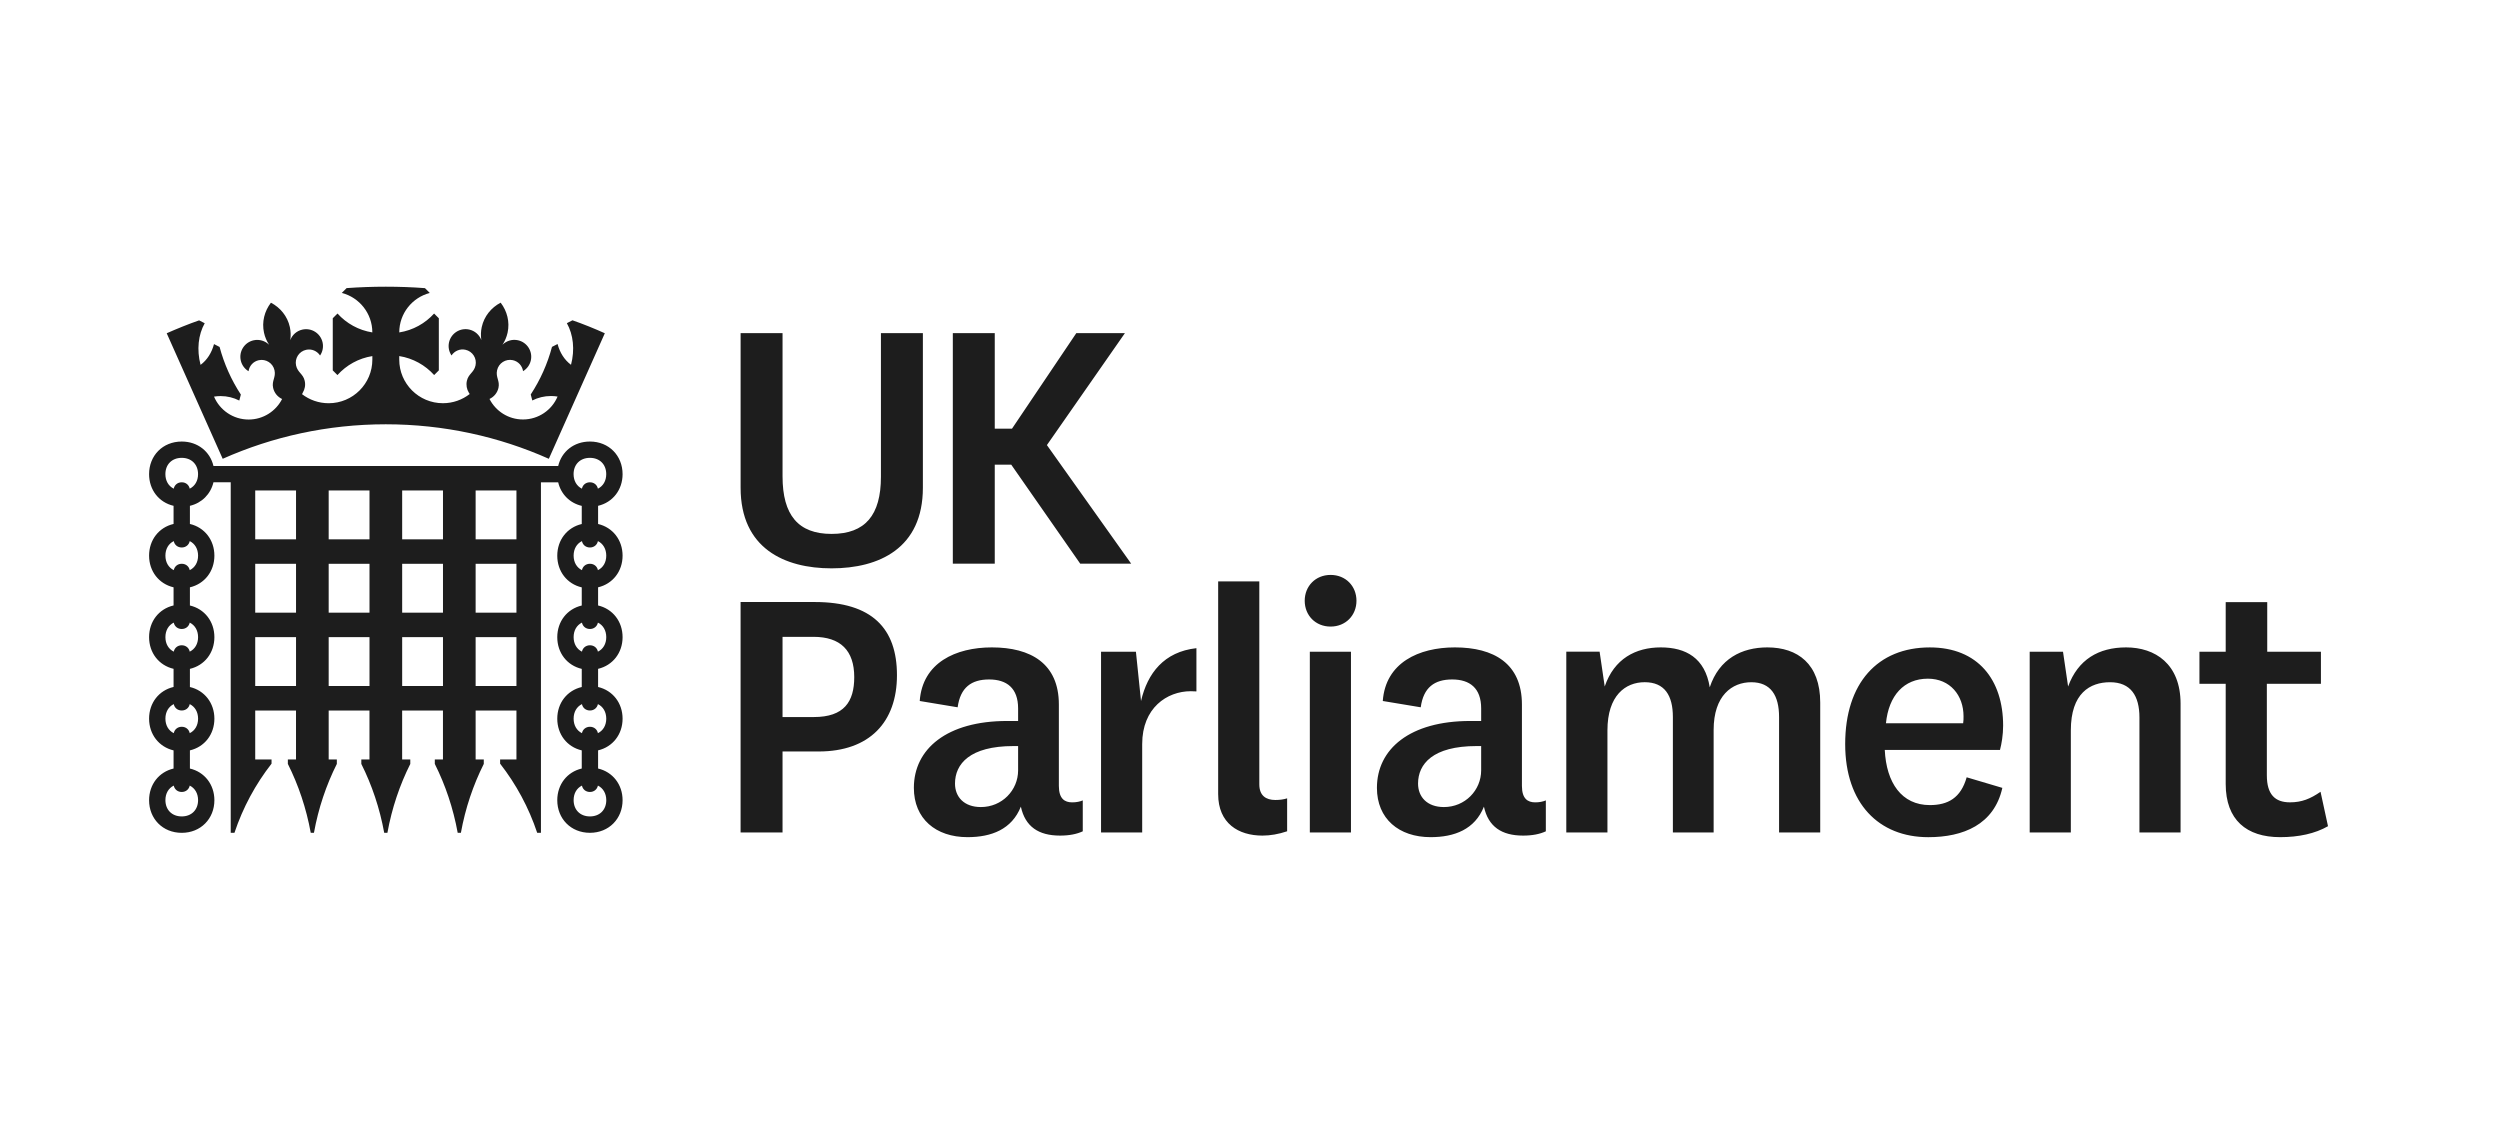
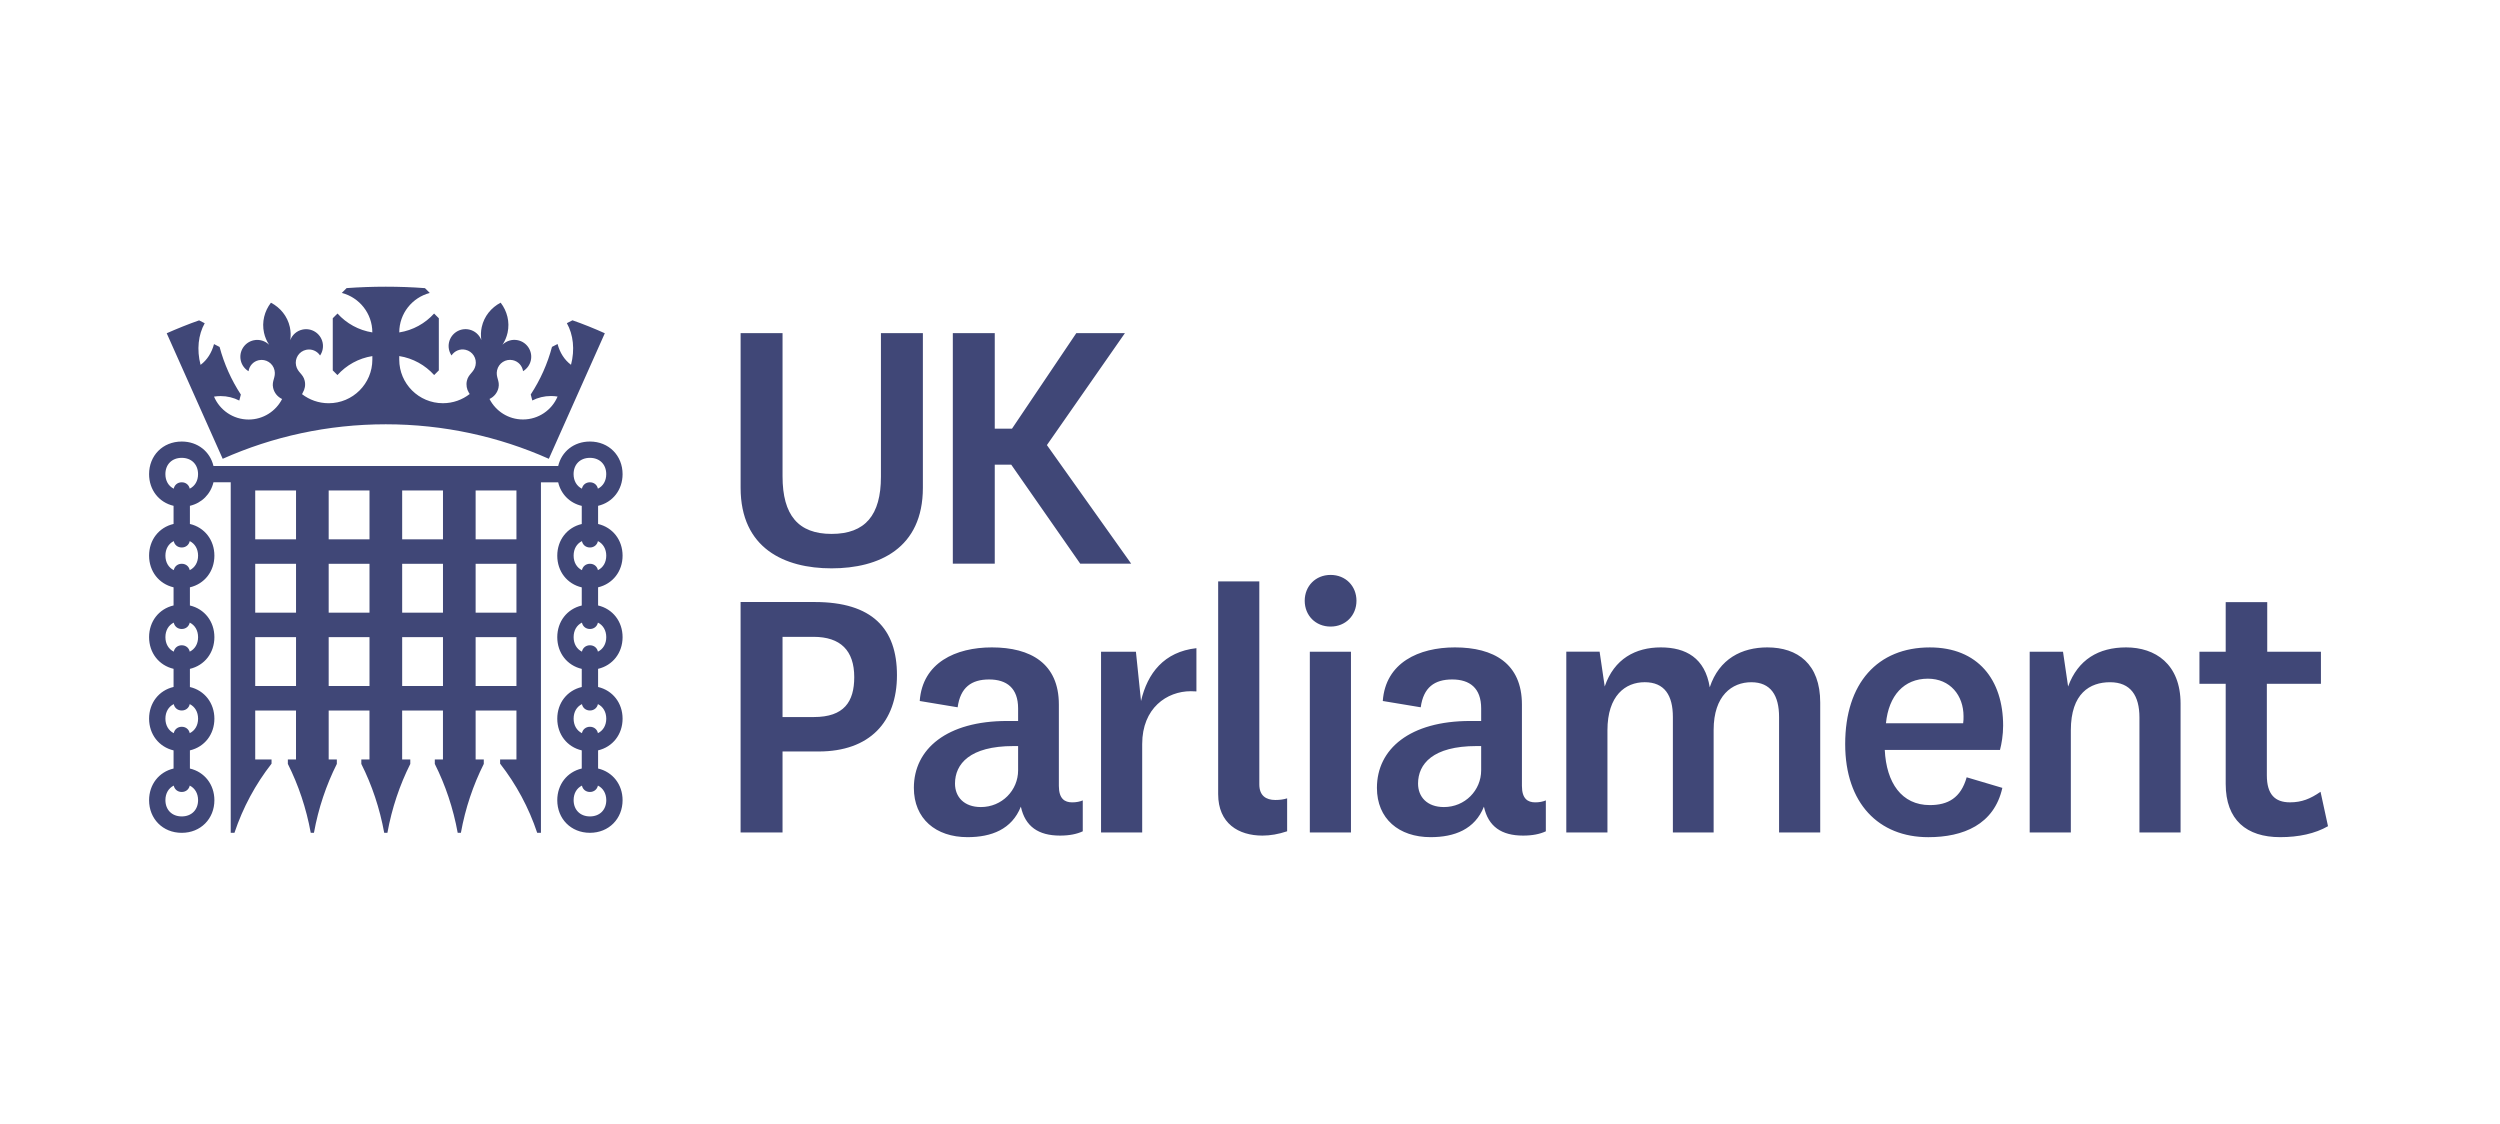
<svg xmlns="http://www.w3.org/2000/svg" width="218" height="98" viewBox="0 0 218 98" fill="none">
-   <path d="M80.475 29.051V42.53C80.475 47.82 76.646 49.56 72.511 49.56C68.408 49.56 64.581 47.818 64.581 42.53V29.051H68.238V41.54C68.238 44.918 69.606 46.557 72.511 46.557C75.452 46.557 76.817 44.918 76.817 41.574V29.051H80.475V29.051ZM98.639 49.152L91.29 38.811L98.092 29.051H93.853L88.247 37.378H86.743V29.051H83.086V49.152H86.743V40.517H88.179L94.195 49.152H98.639ZM68.237 72.591V65.529H71.381C75.823 65.529 78.215 62.97 78.215 58.876C78.215 54.816 76.063 52.496 71.038 52.496H64.579V72.591H68.237V72.591ZM68.237 55.532H70.936C73.294 55.532 74.49 56.726 74.49 59.046C74.49 61.194 73.601 62.526 70.97 62.526H68.237V55.532V55.532ZM92.333 61.434C92.333 57.852 89.871 56.453 86.489 56.453C83.344 56.453 80.439 57.782 80.2 61.127L83.507 61.676C83.744 59.94 84.71 59.249 86.249 59.249C87.787 59.249 88.779 60.001 88.779 61.775V62.87H87.817C82.573 62.87 79.689 65.302 79.689 68.701C79.689 71.395 81.601 73 84.371 73C86.455 73 88.232 72.318 89.019 70.339C89.396 72.079 90.556 72.864 92.437 72.864C93.257 72.864 93.906 72.729 94.417 72.49V69.795C94.178 69.897 93.87 69.966 93.495 69.966C92.846 69.966 92.333 69.659 92.333 68.533V61.434V61.434ZM88.779 67.175C88.779 68.915 87.374 70.375 85.532 70.375C84.063 70.375 83.276 69.488 83.276 68.328C83.276 66.616 84.567 65.057 88.37 65.057C88.504 65.057 88.639 65.053 88.779 65.057V67.175V67.175ZM117.804 56.829H114.217V72.591H117.804V56.829ZM154.113 56.453C151.891 56.453 149.91 57.441 149.09 59.933C148.68 57.373 147.005 56.453 144.819 56.453C142.631 56.453 140.752 57.441 139.931 59.865L139.486 56.827H136.581V72.59H140.169V63.684C140.169 60.646 141.74 59.488 143.416 59.488C145.159 59.488 145.875 60.648 145.875 62.526V72.591H149.429V63.652C149.429 60.65 151.035 59.49 152.71 59.49C154.419 59.49 155.135 60.65 155.135 62.528V72.593H158.723V61.266C158.727 57.888 156.746 56.453 154.113 56.453ZM171.494 67.78C170.981 69.588 169.855 70.204 168.282 70.204C165.822 70.204 164.488 68.258 164.352 65.392H174.399C174.535 64.88 174.673 64.096 174.673 63.277C174.673 59.285 172.486 56.455 168.282 56.455C163.735 56.455 160.9 59.56 160.9 64.882C160.9 70.068 163.839 73.002 168.146 73.002C171.188 73.002 173.888 71.91 174.605 68.703L171.494 67.78ZM164.454 63.072C164.694 60.65 166.025 59.181 168.11 59.181C170.059 59.181 171.22 60.648 171.22 62.456C171.22 62.661 171.221 62.867 171.187 63.07H164.454V63.072ZM179.894 56.829H176.989V72.591H180.577V63.686C180.577 60.445 182.252 59.49 183.995 59.49C185.806 59.49 186.559 60.684 186.559 62.56V72.591H190.146V61.366C190.146 57.886 187.924 56.453 185.397 56.453C183.005 56.453 181.194 57.511 180.339 59.865L179.894 56.829ZM202.351 69.043C201.463 69.657 200.712 69.964 199.686 69.964C198.388 69.964 197.669 69.283 197.669 67.61V59.626H202.385V56.829H197.703V52.504H194.081V56.829H191.791V59.626H194.081V68.36C194.081 71.497 195.892 73 198.833 73C200.438 73 201.874 72.693 203.002 72.045L202.351 69.043ZM99.497 61.129L99.052 56.829H96.011V72.591H99.599V64.88C99.599 61.741 101.751 60.274 103.838 60.274C104.008 60.274 104.17 60.281 104.328 60.292V56.52C101.501 56.839 100.061 58.699 99.497 61.129ZM111.213 69.759C110.393 69.759 109.812 69.384 109.812 68.394V50.696H106.224V69.247C106.224 71.806 108.001 72.864 110.085 72.864C110.768 72.864 111.479 72.742 112.238 72.488V69.616C111.96 69.706 111.613 69.759 111.213 69.759ZM132.712 61.434C132.712 57.852 130.251 56.453 126.868 56.453C123.724 56.453 120.819 57.782 120.579 61.127L123.888 61.676C124.124 59.94 125.091 59.249 126.629 59.249C128.166 59.249 129.158 60.001 129.158 61.775V62.87H128.196C122.952 62.87 120.068 65.302 120.068 68.701C120.068 71.395 121.983 73 124.75 73C126.834 73 128.611 72.318 129.398 70.339C129.775 72.079 130.935 72.864 132.816 72.864C133.637 72.864 134.286 72.729 134.797 72.49V69.795C134.557 69.897 134.25 69.966 133.874 69.966C133.225 69.966 132.712 69.659 132.712 68.533V61.434V61.434ZM129.157 67.175C129.157 68.915 127.751 70.375 125.91 70.375C124.441 70.375 123.654 69.488 123.654 68.328C123.654 66.616 124.944 65.057 128.747 65.057C128.881 65.057 129.017 65.053 129.157 65.057V67.175V67.175ZM113.771 52.385C113.771 53.66 114.709 54.637 116.027 54.637C117.34 54.637 118.284 53.662 118.284 52.385C118.284 51.11 117.346 50.133 116.027 50.133C114.715 50.133 113.771 51.11 113.771 52.385ZM49.918 27.93L49.431 28.181V28.183C49.992 29.177 50.139 30.491 49.792 31.811C49.216 31.384 48.816 30.744 48.62 29.998L48.133 30.248V30.25C47.941 30.975 47.688 31.693 47.373 32.399C47.06 33.101 46.694 33.764 46.287 34.388L46.281 34.403L46.417 34.922C46.904 34.672 47.456 34.533 48.041 34.533C48.239 34.533 48.431 34.55 48.62 34.58C48.124 35.755 46.96 36.578 45.602 36.578C44.329 36.578 43.225 35.851 42.684 34.789C43.069 34.61 43.368 34.261 43.467 33.817C43.602 33.196 43.208 32.906 43.346 32.284C43.482 31.663 44.099 31.271 44.719 31.407C45.202 31.512 45.545 31.906 45.611 32.367C45.945 32.165 46.198 31.834 46.289 31.424C46.464 30.631 45.96 29.845 45.166 29.67C44.661 29.559 44.159 29.723 43.816 30.06C44.023 29.749 44.176 29.397 44.261 29.013C44.468 28.068 44.219 27.124 43.657 26.392C42.839 26.821 42.216 27.574 42.008 28.518C41.924 28.902 41.916 29.286 41.973 29.655C41.803 29.205 41.416 28.847 40.911 28.736C40.117 28.561 39.33 29.064 39.154 29.857C39.064 30.267 39.154 30.674 39.373 30.996C39.628 30.606 40.105 30.392 40.586 30.499C41.209 30.634 41.601 31.25 41.465 31.87C41.328 32.491 40.848 32.589 40.711 33.211C40.63 33.578 40.701 33.941 40.882 34.239C40.882 34.239 40.913 34.284 40.958 34.359C40.313 34.86 39.503 35.16 38.623 35.16C36.519 35.16 34.814 33.457 34.814 31.358V31.049C36.016 31.239 37.079 31.84 37.858 32.704L38.266 32.297V27.753L37.853 27.341C37.076 28.2 36.014 28.798 34.816 28.988V28.985C34.816 27.331 35.946 25.944 37.477 25.546L37.057 25.126C35.932 25.041 34.793 25 33.642 25C32.494 25 31.354 25.041 30.226 25.122L29.806 25.542C31.337 25.942 32.467 27.329 32.467 28.983V28.987C31.269 28.797 30.207 28.2 29.43 27.339L29.017 27.751V32.299L29.425 32.706C30.204 31.841 31.267 31.241 32.469 31.051V31.359C32.469 33.459 30.764 35.162 28.661 35.162C27.785 35.162 26.982 34.866 26.338 34.373C26.376 34.291 26.401 34.243 26.401 34.243C26.582 33.945 26.654 33.58 26.572 33.214C26.437 32.593 25.956 32.495 25.818 31.874C25.682 31.252 26.074 30.638 26.697 30.503C27.18 30.397 27.657 30.61 27.91 31C28.129 30.678 28.219 30.269 28.129 29.86C27.953 29.068 27.169 28.565 26.372 28.74C25.867 28.851 25.48 29.209 25.31 29.659C25.367 29.29 25.359 28.906 25.275 28.521C25.067 27.576 24.445 26.825 23.626 26.395C23.064 27.128 22.815 28.071 23.022 29.017C23.107 29.401 23.26 29.753 23.467 30.064C23.124 29.727 22.622 29.563 22.117 29.674C21.323 29.849 20.819 30.633 20.994 31.427C21.085 31.838 21.338 32.169 21.672 32.371C21.738 31.909 22.081 31.516 22.564 31.41C23.186 31.275 23.801 31.666 23.937 32.288C24.075 32.909 23.679 33.199 23.816 33.821C23.915 34.267 24.214 34.615 24.601 34.794H24.599C24.058 35.855 22.954 36.583 21.681 36.583C20.325 36.583 19.159 35.758 18.663 34.585C18.852 34.555 19.046 34.538 19.242 34.538C19.827 34.538 20.379 34.679 20.866 34.928L21.002 34.408L20.994 34.393C20.587 33.77 20.223 33.107 19.91 32.405C19.595 31.698 19.342 30.981 19.149 30.256L19.148 30.254L18.661 30.004C18.465 30.749 18.065 31.39 17.489 31.817C17.142 30.497 17.29 29.183 17.85 28.188V28.186L17.363 27.936C16.514 28.226 15.367 28.691 14.537 29.06L19.419 40.007C23.764 38.073 28.576 36.998 33.639 36.998C38.702 36.998 43.514 38.073 47.858 40.007L52.74 29.06C51.914 28.683 50.767 28.22 49.918 27.93ZM52.153 51.214V52.797C53.428 53.095 54.289 54.191 54.289 55.56C54.289 56.929 53.428 58.023 52.153 58.323V59.906C53.428 60.204 54.289 61.3 54.289 62.669C54.289 64.038 53.428 65.132 52.153 65.432V67.015C53.428 67.313 54.289 68.409 54.289 69.778C54.289 71.388 53.098 72.621 51.442 72.621C49.778 72.621 48.594 71.388 48.594 69.778C48.594 68.409 49.45 67.313 50.729 67.015V65.433C49.45 65.136 48.594 64.04 48.594 62.671C48.594 61.302 49.45 60.206 50.729 59.908V58.326C49.45 58.029 48.594 56.933 48.594 55.564C48.594 54.195 49.45 53.099 50.729 52.801V51.219C49.45 50.922 48.594 49.826 48.594 48.457C48.594 47.088 49.45 45.992 50.729 45.694V44.112C49.68 43.869 48.916 43.088 48.675 42.062H47.17V72.62H46.843C46.109 70.418 45.008 68.384 43.61 66.592V66.224H45.034V61.961H41.475V66.224H42.186V66.614C41.263 68.452 40.579 70.473 40.19 72.62H39.911C39.52 70.473 38.837 68.452 37.915 66.614V66.224H38.626V61.961H35.067V66.224H35.778V66.614C34.855 68.452 34.171 70.473 33.782 72.62H33.503C33.112 70.473 32.429 68.452 31.507 66.614V66.224H32.218V61.961H28.661V66.224H29.372V66.614C28.449 68.452 27.765 70.473 27.376 72.62H27.097C26.706 70.473 26.023 68.452 25.101 66.614V66.224H25.812V61.961H22.255V66.224H23.679V66.592C22.281 68.384 21.179 70.418 20.445 72.62H20.119V42.056H18.614C18.37 43.082 17.605 43.862 16.56 44.107V45.69C17.835 45.988 18.695 47.084 18.695 48.453C18.695 49.822 17.835 50.916 16.56 51.215V52.799C17.835 53.097 18.695 54.193 18.695 55.562C18.695 56.931 17.835 58.025 16.56 58.325V59.908C17.835 60.206 18.695 61.302 18.695 62.671C18.695 64.04 17.835 65.134 16.56 65.433V67.017C17.835 67.315 18.695 68.411 18.695 69.78C18.695 71.39 17.505 72.623 15.848 72.623C14.185 72.623 13 71.39 13 69.78C13 68.411 13.856 67.315 15.135 67.017V65.435C13.856 65.13 13 64.034 13 62.665C13 61.296 13.856 60.2 15.135 59.903V58.321C13.856 58.023 13 56.927 13 55.558C13 54.189 13.856 53.093 15.135 52.795V51.214C13.856 50.916 13 49.82 13 48.451C13 47.082 13.856 45.986 15.135 45.688V44.107C13.856 43.811 13 42.715 13 41.346C13 39.736 14.183 38.502 15.848 38.502C17.252 38.502 18.32 39.386 18.614 40.634H48.675C48.967 39.386 50.033 38.502 51.442 38.502C53.098 38.502 54.289 39.736 54.289 41.346C54.289 42.715 53.428 43.809 52.153 44.108V45.692C53.428 45.99 54.289 47.086 54.289 48.455C54.289 49.82 53.428 50.916 52.153 51.214ZM16.544 68.503C16.479 68.827 16.207 69.06 15.848 69.06C15.486 69.06 15.216 68.829 15.152 68.503C14.7 68.727 14.424 69.181 14.424 69.77C14.424 70.62 14.996 71.192 15.848 71.192C16.699 71.192 17.273 70.622 17.273 69.77C17.271 69.183 16.995 68.727 16.544 68.503ZM16.544 61.398C16.479 61.722 16.207 61.955 15.848 61.955C15.486 61.955 15.216 61.724 15.152 61.398C14.7 61.622 14.424 62.076 14.424 62.665C14.424 63.255 14.7 63.709 15.152 63.933C15.216 63.609 15.488 63.375 15.848 63.375C16.209 63.375 16.48 63.607 16.544 63.933C16.997 63.709 17.273 63.255 17.273 62.665C17.271 62.076 16.995 61.622 16.544 61.398ZM16.544 54.291C16.479 54.615 16.207 54.848 15.848 54.848C15.486 54.848 15.216 54.617 15.152 54.291C14.7 54.515 14.424 54.969 14.424 55.558C14.424 56.148 14.7 56.601 15.152 56.825C15.216 56.502 15.488 56.268 15.848 56.268C16.209 56.268 16.48 56.5 16.544 56.825C16.997 56.601 17.273 56.148 17.273 55.558C17.271 54.969 16.995 54.515 16.544 54.291ZM17.271 41.346C17.271 40.497 16.699 39.924 15.847 39.924C14.996 39.924 14.422 40.495 14.422 41.346C14.422 41.935 14.698 42.389 15.15 42.613C15.215 42.289 15.486 42.056 15.847 42.056C16.207 42.056 16.479 42.288 16.543 42.613C16.995 42.389 17.271 41.933 17.271 41.346ZM25.814 55.558H22.255V59.822H25.814V55.558ZM25.814 49.163H22.255V53.426H25.814V49.163ZM25.814 42.766H22.255V47.029H25.814V42.766ZM32.22 55.558H28.661V59.822H32.22V55.558ZM32.22 49.163H28.661V53.426H32.22V49.163ZM32.22 42.766H28.661V47.029H32.22V42.766ZM38.628 55.558H35.069V59.822H38.628V55.558ZM38.628 49.163H35.069V53.426H38.628V49.163ZM38.628 42.766H35.069V47.029H38.628V42.766ZM45.034 55.558H41.475V59.822H45.034V55.558ZM45.034 49.163H41.475V53.426H45.034V49.163ZM45.034 42.766H41.475V47.029H45.034V42.766ZM50.744 42.613C50.808 42.289 51.08 42.056 51.44 42.056C51.801 42.056 52.072 42.288 52.136 42.613C52.589 42.389 52.864 41.935 52.864 41.346C52.864 40.497 52.293 39.924 51.44 39.924C50.59 39.924 50.016 40.495 50.016 41.346C50.018 41.933 50.291 42.389 50.744 42.613ZM52.138 68.503C52.072 68.827 51.801 69.06 51.442 69.06C51.08 69.06 50.81 68.829 50.746 68.503C50.293 68.727 50.02 69.181 50.02 69.77C50.02 70.62 50.591 71.192 51.444 71.192C52.295 71.192 52.868 70.622 52.868 69.77C52.864 69.183 52.589 68.727 52.138 68.503ZM52.138 61.398C52.072 61.722 51.801 61.955 51.442 61.955C51.08 61.955 50.81 61.724 50.746 61.398C50.293 61.622 50.02 62.076 50.02 62.665C50.02 63.255 50.295 63.709 50.746 63.933C50.81 63.609 51.082 63.375 51.442 63.375C51.803 63.375 52.074 63.607 52.138 63.933C52.591 63.709 52.866 63.255 52.866 62.665C52.864 62.076 52.589 61.622 52.138 61.398ZM52.138 54.291C52.072 54.615 51.801 54.848 51.442 54.848C51.08 54.848 50.81 54.617 50.746 54.291C50.293 54.515 50.02 54.969 50.02 55.558C50.02 56.148 50.295 56.601 50.746 56.825C50.81 56.502 51.082 56.268 51.442 56.268C51.803 56.268 52.074 56.5 52.138 56.825C52.591 56.601 52.866 56.148 52.866 55.558C52.864 54.969 52.589 54.515 52.138 54.291ZM16.544 47.184C16.479 47.508 16.207 47.741 15.848 47.741C15.486 47.741 15.216 47.51 15.152 47.184C14.7 47.408 14.424 47.862 14.424 48.451C14.424 49.041 14.7 49.494 15.152 49.718C15.216 49.395 15.488 49.161 15.848 49.161C16.209 49.161 16.48 49.393 16.544 49.718C16.997 49.494 17.273 49.041 17.273 48.451C17.271 47.864 16.995 47.408 16.544 47.184ZM52.138 47.184C52.072 47.508 51.801 47.741 51.442 47.741C51.08 47.741 50.81 47.51 50.746 47.184C50.293 47.408 50.02 47.862 50.02 48.451C50.02 49.041 50.295 49.494 50.746 49.718C50.81 49.395 51.082 49.161 51.442 49.161C51.803 49.161 52.074 49.393 52.138 49.718C52.591 49.494 52.866 49.041 52.866 48.451C52.864 47.864 52.589 47.408 52.138 47.184Z" fill="#1D1D1D" />
+   <path d="M80.475 29.051V42.53C80.475 47.82 76.646 49.56 72.511 49.56C68.408 49.56 64.581 47.818 64.581 42.53V29.051H68.238V41.54C68.238 44.918 69.606 46.557 72.511 46.557C75.452 46.557 76.817 44.918 76.817 41.574V29.051H80.475V29.051ZM98.639 49.152L91.29 38.811L98.092 29.051H93.853L88.247 37.378H86.743V29.051H83.086V49.152H86.743V40.517H88.179L94.195 49.152H98.639ZM68.237 72.591V65.529H71.381C75.823 65.529 78.215 62.97 78.215 58.876C78.215 54.816 76.063 52.496 71.038 52.496H64.579V72.591H68.237V72.591ZM68.237 55.532H70.936C73.294 55.532 74.49 56.726 74.49 59.046C74.49 61.194 73.601 62.526 70.97 62.526H68.237V55.532V55.532ZM92.333 61.434C92.333 57.852 89.871 56.453 86.489 56.453C83.344 56.453 80.439 57.782 80.2 61.127L83.507 61.676C83.744 59.94 84.71 59.249 86.249 59.249C87.787 59.249 88.779 60.001 88.779 61.775V62.87H87.817C82.573 62.87 79.689 65.302 79.689 68.701C79.689 71.395 81.601 73 84.371 73C86.455 73 88.232 72.318 89.019 70.339C89.396 72.079 90.556 72.864 92.437 72.864C93.257 72.864 93.906 72.729 94.417 72.49V69.795C94.178 69.897 93.87 69.966 93.495 69.966C92.846 69.966 92.333 69.659 92.333 68.533V61.434V61.434ZM88.779 67.175C88.779 68.915 87.374 70.375 85.532 70.375C84.063 70.375 83.276 69.488 83.276 68.328C83.276 66.616 84.567 65.057 88.37 65.057C88.504 65.057 88.639 65.053 88.779 65.057V67.175V67.175ZM117.804 56.829H114.217V72.591H117.804V56.829ZM154.113 56.453C151.891 56.453 149.91 57.441 149.09 59.933C148.68 57.373 147.005 56.453 144.819 56.453C142.631 56.453 140.752 57.441 139.931 59.865L139.486 56.827H136.581V72.59H140.169V63.684C140.169 60.646 141.74 59.488 143.416 59.488C145.159 59.488 145.875 60.648 145.875 62.526V72.591H149.429V63.652C149.429 60.65 151.035 59.49 152.71 59.49C154.419 59.49 155.135 60.65 155.135 62.528V72.593H158.723V61.266C158.727 57.888 156.746 56.453 154.113 56.453ZM171.494 67.78C170.981 69.588 169.855 70.204 168.282 70.204C165.822 70.204 164.488 68.258 164.352 65.392H174.399C174.535 64.88 174.673 64.096 174.673 63.277C174.673 59.285 172.486 56.455 168.282 56.455C163.735 56.455 160.9 59.56 160.9 64.882C160.9 70.068 163.839 73.002 168.146 73.002C171.188 73.002 173.888 71.91 174.605 68.703L171.494 67.78ZM164.454 63.072C164.694 60.65 166.025 59.181 168.11 59.181C170.059 59.181 171.22 60.648 171.22 62.456C171.22 62.661 171.221 62.867 171.187 63.07H164.454V63.072ZM179.894 56.829H176.989V72.591H180.577V63.686C180.577 60.445 182.252 59.49 183.995 59.49C185.806 59.49 186.559 60.684 186.559 62.56V72.591H190.146V61.366C190.146 57.886 187.924 56.453 185.397 56.453C183.005 56.453 181.194 57.511 180.339 59.865L179.894 56.829ZM202.351 69.043C201.463 69.657 200.712 69.964 199.686 69.964C198.388 69.964 197.669 69.283 197.669 67.61V59.626H202.385V56.829H197.703V52.504H194.081V56.829H191.791V59.626H194.081V68.36C194.081 71.497 195.892 73 198.833 73C200.438 73 201.874 72.693 203.002 72.045L202.351 69.043ZM99.497 61.129L99.052 56.829H96.011V72.591H99.599V64.88C99.599 61.741 101.751 60.274 103.838 60.274C104.008 60.274 104.17 60.281 104.328 60.292V56.52C101.501 56.839 100.061 58.699 99.497 61.129ZM111.213 69.759C110.393 69.759 109.812 69.384 109.812 68.394V50.696H106.224V69.247C106.224 71.806 108.001 72.864 110.085 72.864C110.768 72.864 111.479 72.742 112.238 72.488V69.616C111.96 69.706 111.613 69.759 111.213 69.759ZM132.712 61.434C132.712 57.852 130.251 56.453 126.868 56.453C123.724 56.453 120.819 57.782 120.579 61.127L123.888 61.676C124.124 59.94 125.091 59.249 126.629 59.249C128.166 59.249 129.158 60.001 129.158 61.775V62.87H128.196C122.952 62.87 120.068 65.302 120.068 68.701C120.068 71.395 121.983 73 124.75 73C126.834 73 128.611 72.318 129.398 70.339C129.775 72.079 130.935 72.864 132.816 72.864C133.637 72.864 134.286 72.729 134.797 72.49V69.795C134.557 69.897 134.25 69.966 133.874 69.966C133.225 69.966 132.712 69.659 132.712 68.533V61.434V61.434ZM129.157 67.175C129.157 68.915 127.751 70.375 125.91 70.375C124.441 70.375 123.654 69.488 123.654 68.328C123.654 66.616 124.944 65.057 128.747 65.057C128.881 65.057 129.017 65.053 129.157 65.057V67.175V67.175ZM113.771 52.385C113.771 53.66 114.709 54.637 116.027 54.637C117.34 54.637 118.284 53.662 118.284 52.385C118.284 51.11 117.346 50.133 116.027 50.133C114.715 50.133 113.771 51.11 113.771 52.385ZM49.918 27.93L49.431 28.181V28.183C49.992 29.177 50.139 30.491 49.792 31.811C49.216 31.384 48.816 30.744 48.62 29.998L48.133 30.248V30.25C47.941 30.975 47.688 31.693 47.373 32.399C47.06 33.101 46.694 33.764 46.287 34.388L46.281 34.403L46.417 34.922C46.904 34.672 47.456 34.533 48.041 34.533C48.239 34.533 48.431 34.55 48.62 34.58C48.124 35.755 46.96 36.578 45.602 36.578C44.329 36.578 43.225 35.851 42.684 34.789C43.069 34.61 43.368 34.261 43.467 33.817C43.602 33.196 43.208 32.906 43.346 32.284C43.482 31.663 44.099 31.271 44.719 31.407C45.202 31.512 45.545 31.906 45.611 32.367C45.945 32.165 46.198 31.834 46.289 31.424C46.464 30.631 45.96 29.845 45.166 29.67C44.661 29.559 44.159 29.723 43.816 30.06C44.023 29.749 44.176 29.397 44.261 29.013C44.468 28.068 44.219 27.124 43.657 26.392C42.839 26.821 42.216 27.574 42.008 28.518C41.924 28.902 41.916 29.286 41.973 29.655C41.803 29.205 41.416 28.847 40.911 28.736C40.117 28.561 39.33 29.064 39.154 29.857C39.064 30.267 39.154 30.674 39.373 30.996C39.628 30.606 40.105 30.392 40.586 30.499C41.209 30.634 41.601 31.25 41.465 31.87C41.328 32.491 40.848 32.589 40.711 33.211C40.63 33.578 40.701 33.941 40.882 34.239C40.882 34.239 40.913 34.284 40.958 34.359C40.313 34.86 39.503 35.16 38.623 35.16C36.519 35.16 34.814 33.457 34.814 31.358V31.049C36.016 31.239 37.079 31.84 37.858 32.704L38.266 32.297V27.753L37.853 27.341C37.076 28.2 36.014 28.798 34.816 28.988V28.985C34.816 27.331 35.946 25.944 37.477 25.546L37.057 25.126C35.932 25.041 34.793 25 33.642 25C32.494 25 31.354 25.041 30.226 25.122L29.806 25.542C31.337 25.942 32.467 27.329 32.467 28.983V28.987C31.269 28.797 30.207 28.2 29.43 27.339L29.017 27.751V32.299L29.425 32.706C30.204 31.841 31.267 31.241 32.469 31.051V31.359C32.469 33.459 30.764 35.162 28.661 35.162C27.785 35.162 26.982 34.866 26.338 34.373C26.376 34.291 26.401 34.243 26.401 34.243C26.582 33.945 26.654 33.58 26.572 33.214C26.437 32.593 25.956 32.495 25.818 31.874C25.682 31.252 26.074 30.638 26.697 30.503C27.18 30.397 27.657 30.61 27.91 31C28.129 30.678 28.219 30.269 28.129 29.86C27.953 29.068 27.169 28.565 26.372 28.74C25.867 28.851 25.48 29.209 25.31 29.659C25.367 29.29 25.359 28.906 25.275 28.521C25.067 27.576 24.445 26.825 23.626 26.395C23.064 27.128 22.815 28.071 23.022 29.017C23.107 29.401 23.26 29.753 23.467 30.064C23.124 29.727 22.622 29.563 22.117 29.674C21.323 29.849 20.819 30.633 20.994 31.427C21.085 31.838 21.338 32.169 21.672 32.371C21.738 31.909 22.081 31.516 22.564 31.41C23.186 31.275 23.801 31.666 23.937 32.288C24.075 32.909 23.679 33.199 23.816 33.821C23.915 34.267 24.214 34.615 24.601 34.794H24.599C24.058 35.855 22.954 36.583 21.681 36.583C20.325 36.583 19.159 35.758 18.663 34.585C18.852 34.555 19.046 34.538 19.242 34.538C19.827 34.538 20.379 34.679 20.866 34.928L21.002 34.408L20.994 34.393C20.587 33.77 20.223 33.107 19.91 32.405C19.595 31.698 19.342 30.981 19.149 30.256L19.148 30.254L18.661 30.004C18.465 30.749 18.065 31.39 17.489 31.817C17.142 30.497 17.29 29.183 17.85 28.188V28.186L17.363 27.936C16.514 28.226 15.367 28.691 14.537 29.06L19.419 40.007C23.764 38.073 28.576 36.998 33.639 36.998C38.702 36.998 43.514 38.073 47.858 40.007L52.74 29.06C51.914 28.683 50.767 28.22 49.918 27.93ZM52.153 51.214V52.797C53.428 53.095 54.289 54.191 54.289 55.56C54.289 56.929 53.428 58.023 52.153 58.323V59.906C53.428 60.204 54.289 61.3 54.289 62.669C54.289 64.038 53.428 65.132 52.153 65.432V67.015C53.428 67.313 54.289 68.409 54.289 69.778C54.289 71.388 53.098 72.621 51.442 72.621C49.778 72.621 48.594 71.388 48.594 69.778C48.594 68.409 49.45 67.313 50.729 67.015V65.433C49.45 65.136 48.594 64.04 48.594 62.671C48.594 61.302 49.45 60.206 50.729 59.908V58.326C49.45 58.029 48.594 56.933 48.594 55.564C48.594 54.195 49.45 53.099 50.729 52.801V51.219C49.45 50.922 48.594 49.826 48.594 48.457C48.594 47.088 49.45 45.992 50.729 45.694V44.112C49.68 43.869 48.916 43.088 48.675 42.062H47.17V72.62H46.843C46.109 70.418 45.008 68.384 43.61 66.592V66.224H45.034V61.961H41.475V66.224H42.186V66.614C41.263 68.452 40.579 70.473 40.19 72.62H39.911C39.52 70.473 38.837 68.452 37.915 66.614V66.224H38.626V61.961H35.067V66.224H35.778V66.614C34.855 68.452 34.171 70.473 33.782 72.62H33.503C33.112 70.473 32.429 68.452 31.507 66.614V66.224H32.218V61.961H28.661V66.224H29.372V66.614C28.449 68.452 27.765 70.473 27.376 72.62H27.097C26.706 70.473 26.023 68.452 25.101 66.614V66.224H25.812V61.961H22.255V66.224H23.679V66.592C22.281 68.384 21.179 70.418 20.445 72.62H20.119V42.056H18.614C18.37 43.082 17.605 43.862 16.56 44.107V45.69C17.835 45.988 18.695 47.084 18.695 48.453C18.695 49.822 17.835 50.916 16.56 51.215V52.799C17.835 53.097 18.695 54.193 18.695 55.562C18.695 56.931 17.835 58.025 16.56 58.325V59.908C17.835 60.206 18.695 61.302 18.695 62.671C18.695 64.04 17.835 65.134 16.56 65.433V67.017C17.835 67.315 18.695 68.411 18.695 69.78C18.695 71.39 17.505 72.623 15.848 72.623C14.185 72.623 13 71.39 13 69.78C13 68.411 13.856 67.315 15.135 67.017V65.435C13.856 65.13 13 64.034 13 62.665C13 61.296 13.856 60.2 15.135 59.903V58.321C13.856 58.023 13 56.927 13 55.558C13 54.189 13.856 53.093 15.135 52.795V51.214C13.856 50.916 13 49.82 13 48.451C13 47.082 13.856 45.986 15.135 45.688V44.107C13.856 43.811 13 42.715 13 41.346C13 39.736 14.183 38.502 15.848 38.502C17.252 38.502 18.32 39.386 18.614 40.634H48.675C48.967 39.386 50.033 38.502 51.442 38.502C53.098 38.502 54.289 39.736 54.289 41.346C54.289 42.715 53.428 43.809 52.153 44.108V45.692C53.428 45.99 54.289 47.086 54.289 48.455C54.289 49.82 53.428 50.916 52.153 51.214ZM16.544 68.503C16.479 68.827 16.207 69.06 15.848 69.06C15.486 69.06 15.216 68.829 15.152 68.503C14.7 68.727 14.424 69.181 14.424 69.77C14.424 70.62 14.996 71.192 15.848 71.192C16.699 71.192 17.273 70.622 17.273 69.77C17.271 69.183 16.995 68.727 16.544 68.503ZM16.544 61.398C16.479 61.722 16.207 61.955 15.848 61.955C15.486 61.955 15.216 61.724 15.152 61.398C14.7 61.622 14.424 62.076 14.424 62.665C14.424 63.255 14.7 63.709 15.152 63.933C15.216 63.609 15.488 63.375 15.848 63.375C16.209 63.375 16.48 63.607 16.544 63.933C16.997 63.709 17.273 63.255 17.273 62.665C17.271 62.076 16.995 61.622 16.544 61.398ZM16.544 54.291C16.479 54.615 16.207 54.848 15.848 54.848C15.486 54.848 15.216 54.617 15.152 54.291C14.7 54.515 14.424 54.969 14.424 55.558C14.424 56.148 14.7 56.601 15.152 56.825C15.216 56.502 15.488 56.268 15.848 56.268C16.209 56.268 16.48 56.5 16.544 56.825C16.997 56.601 17.273 56.148 17.273 55.558C17.271 54.969 16.995 54.515 16.544 54.291ZM17.271 41.346C17.271 40.497 16.699 39.924 15.847 39.924C14.996 39.924 14.422 40.495 14.422 41.346C14.422 41.935 14.698 42.389 15.15 42.613C15.215 42.289 15.486 42.056 15.847 42.056C16.207 42.056 16.479 42.288 16.543 42.613C16.995 42.389 17.271 41.933 17.271 41.346ZM25.814 55.558H22.255V59.822H25.814V55.558ZM25.814 49.163H22.255V53.426H25.814V49.163ZM25.814 42.766H22.255V47.029H25.814V42.766ZM32.22 55.558H28.661V59.822H32.22V55.558ZM32.22 49.163H28.661V53.426H32.22V49.163ZM32.22 42.766H28.661V47.029H32.22V42.766ZM38.628 55.558H35.069V59.822H38.628V55.558ZM38.628 49.163H35.069V53.426H38.628V49.163ZM38.628 42.766H35.069V47.029H38.628V42.766ZM45.034 55.558H41.475V59.822H45.034V55.558ZM45.034 49.163H41.475V53.426H45.034V49.163ZM45.034 42.766H41.475V47.029H45.034V42.766ZM50.744 42.613C50.808 42.289 51.08 42.056 51.44 42.056C51.801 42.056 52.072 42.288 52.136 42.613C52.589 42.389 52.864 41.935 52.864 41.346C52.864 40.497 52.293 39.924 51.44 39.924C50.59 39.924 50.016 40.495 50.016 41.346C50.018 41.933 50.291 42.389 50.744 42.613ZM52.138 68.503C52.072 68.827 51.801 69.06 51.442 69.06C51.08 69.06 50.81 68.829 50.746 68.503C50.293 68.727 50.02 69.181 50.02 69.77C50.02 70.62 50.591 71.192 51.444 71.192C52.295 71.192 52.868 70.622 52.868 69.77C52.864 69.183 52.589 68.727 52.138 68.503ZM52.138 61.398C52.072 61.722 51.801 61.955 51.442 61.955C51.08 61.955 50.81 61.724 50.746 61.398C50.293 61.622 50.02 62.076 50.02 62.665C50.02 63.255 50.295 63.709 50.746 63.933C50.81 63.609 51.082 63.375 51.442 63.375C51.803 63.375 52.074 63.607 52.138 63.933C52.591 63.709 52.866 63.255 52.866 62.665C52.864 62.076 52.589 61.622 52.138 61.398ZM52.138 54.291C52.072 54.615 51.801 54.848 51.442 54.848C51.08 54.848 50.81 54.617 50.746 54.291C50.293 54.515 50.02 54.969 50.02 55.558C50.02 56.148 50.295 56.601 50.746 56.825C50.81 56.502 51.082 56.268 51.442 56.268C51.803 56.268 52.074 56.5 52.138 56.825C52.591 56.601 52.866 56.148 52.866 55.558C52.864 54.969 52.589 54.515 52.138 54.291ZM16.544 47.184C16.479 47.508 16.207 47.741 15.848 47.741C15.486 47.741 15.216 47.51 15.152 47.184C14.7 47.408 14.424 47.862 14.424 48.451C14.424 49.041 14.7 49.494 15.152 49.718C15.216 49.395 15.488 49.161 15.848 49.161C16.209 49.161 16.48 49.393 16.544 49.718C16.997 49.494 17.273 49.041 17.273 48.451C17.271 47.864 16.995 47.408 16.544 47.184ZM52.138 47.184C52.072 47.508 51.801 47.741 51.442 47.741C51.08 47.741 50.81 47.51 50.746 47.184C50.293 47.408 50.02 47.862 50.02 48.451C50.02 49.041 50.295 49.494 50.746 49.718C50.81 49.395 51.082 49.161 51.442 49.161C51.803 49.161 52.074 49.393 52.138 49.718C52.591 49.494 52.866 49.041 52.866 48.451C52.864 47.864 52.589 47.408 52.138 47.184Z" fill="#404777" />
</svg>
